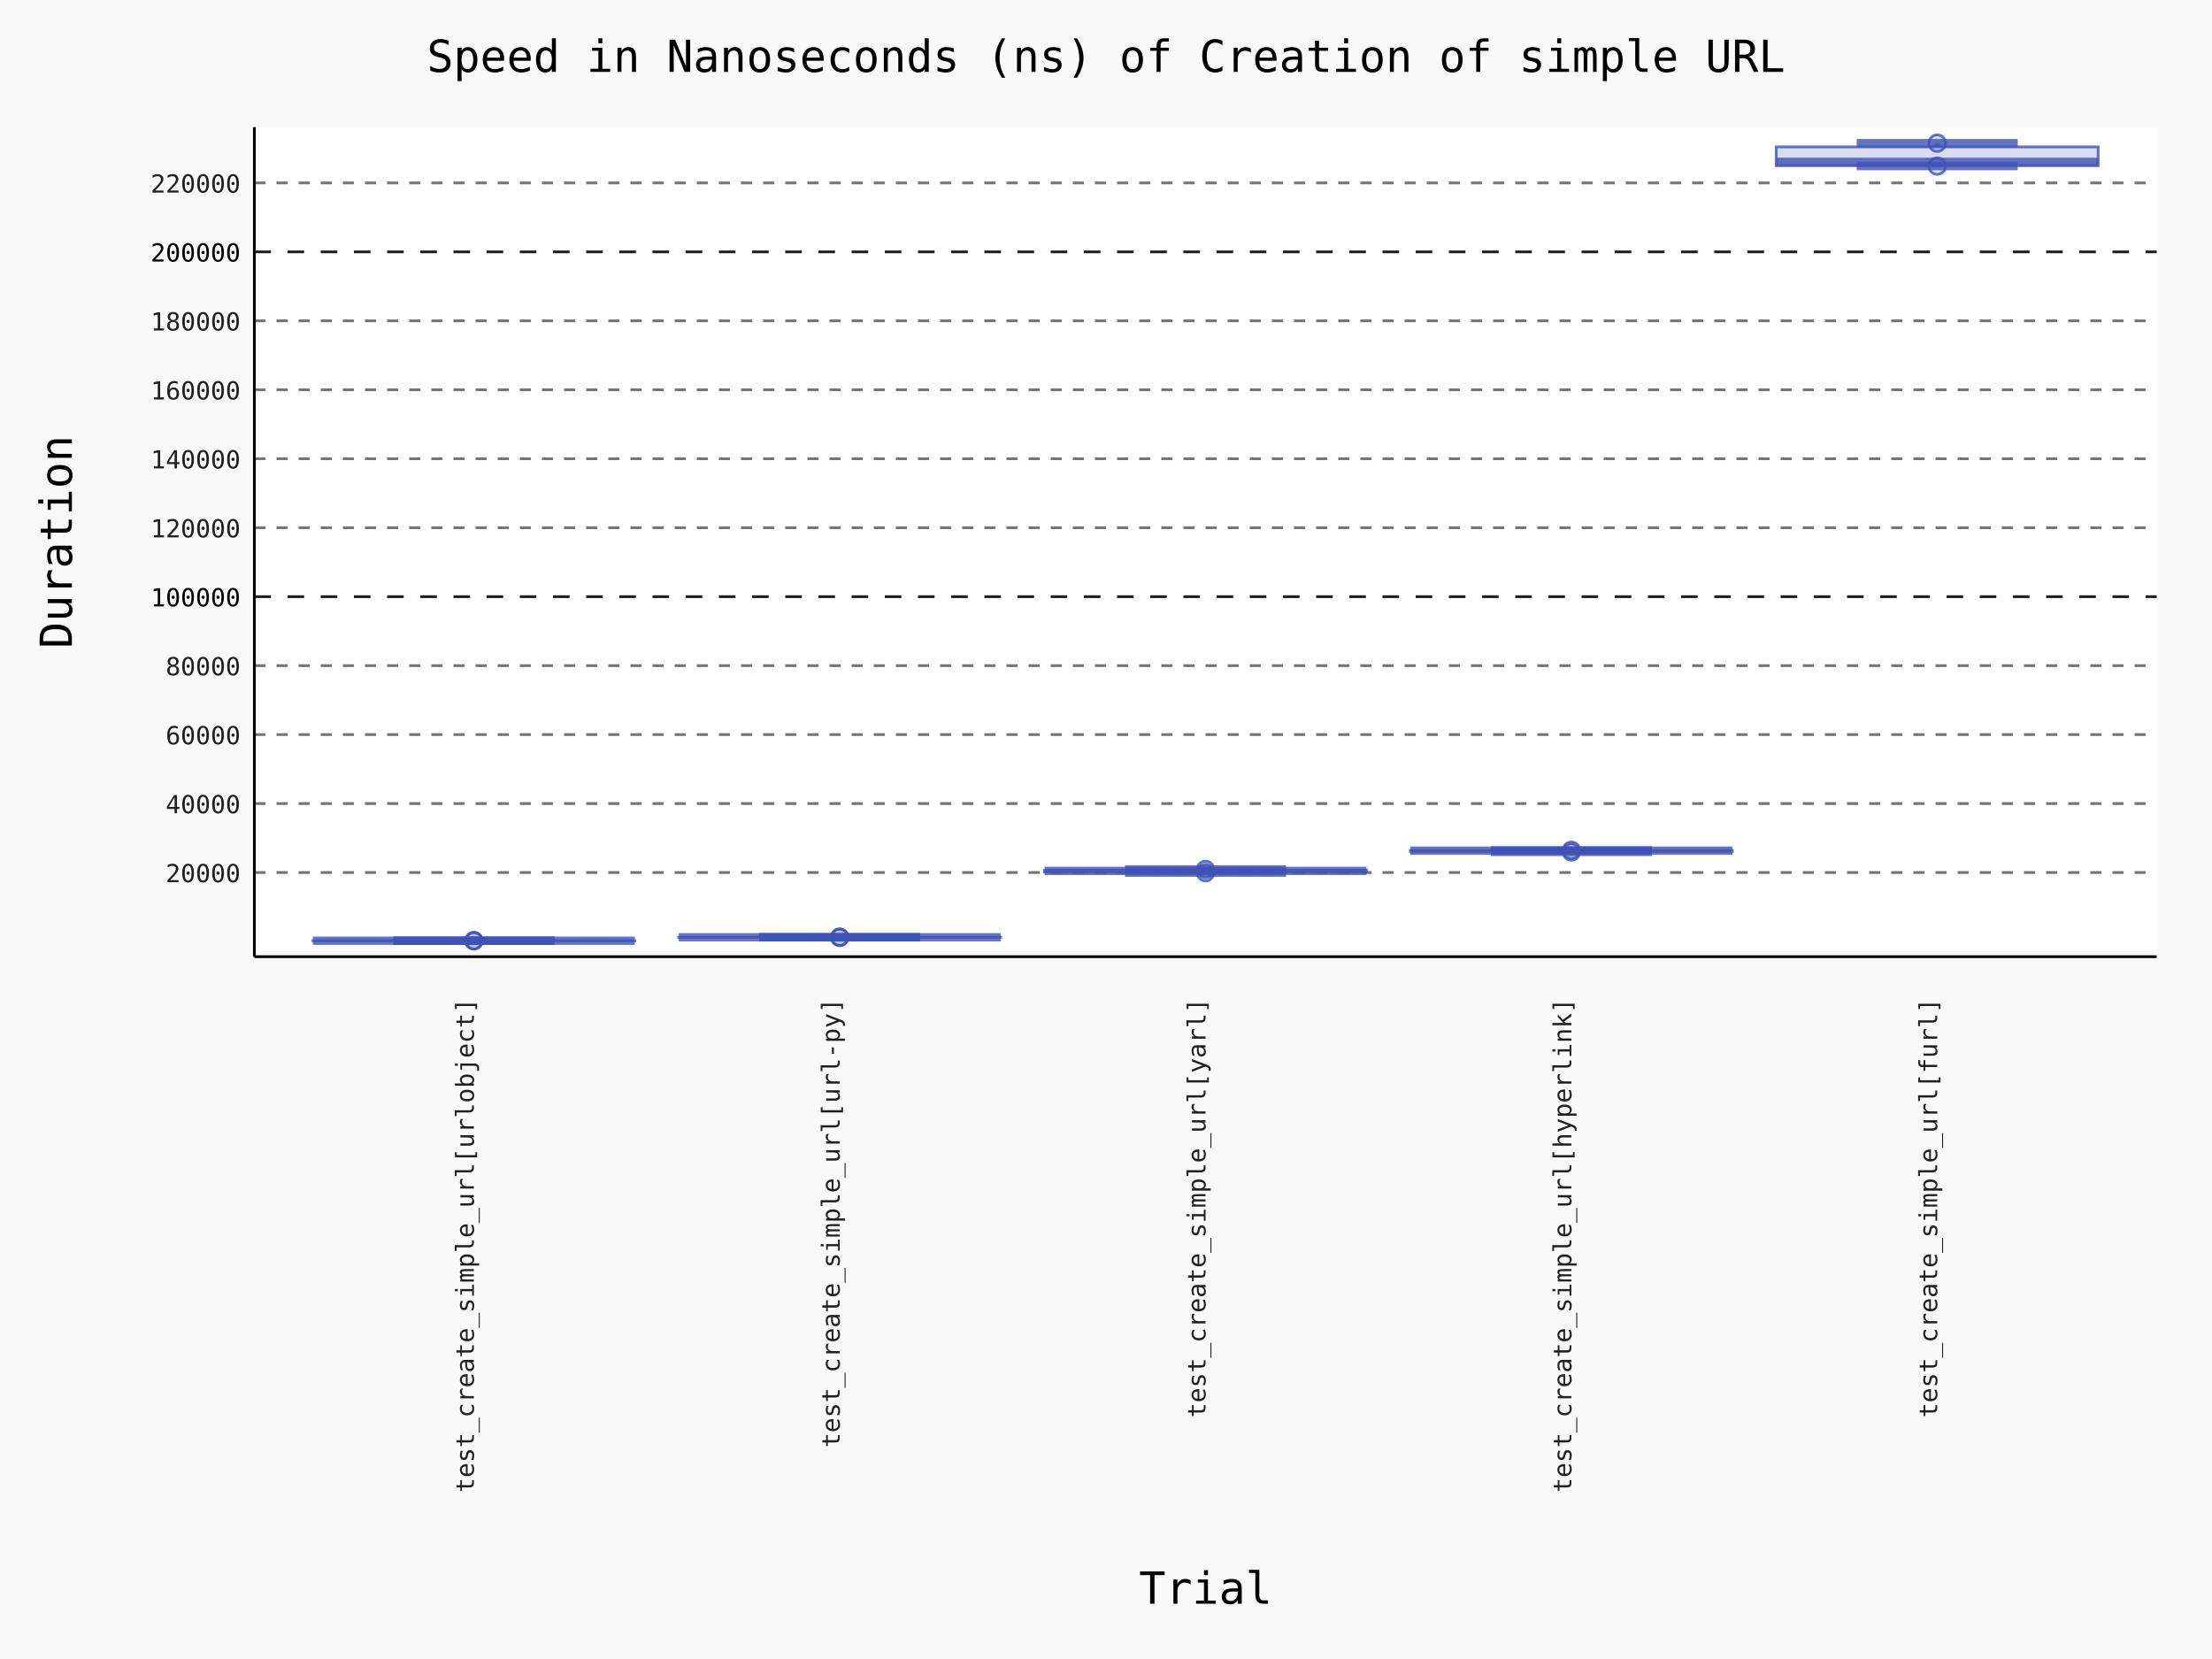
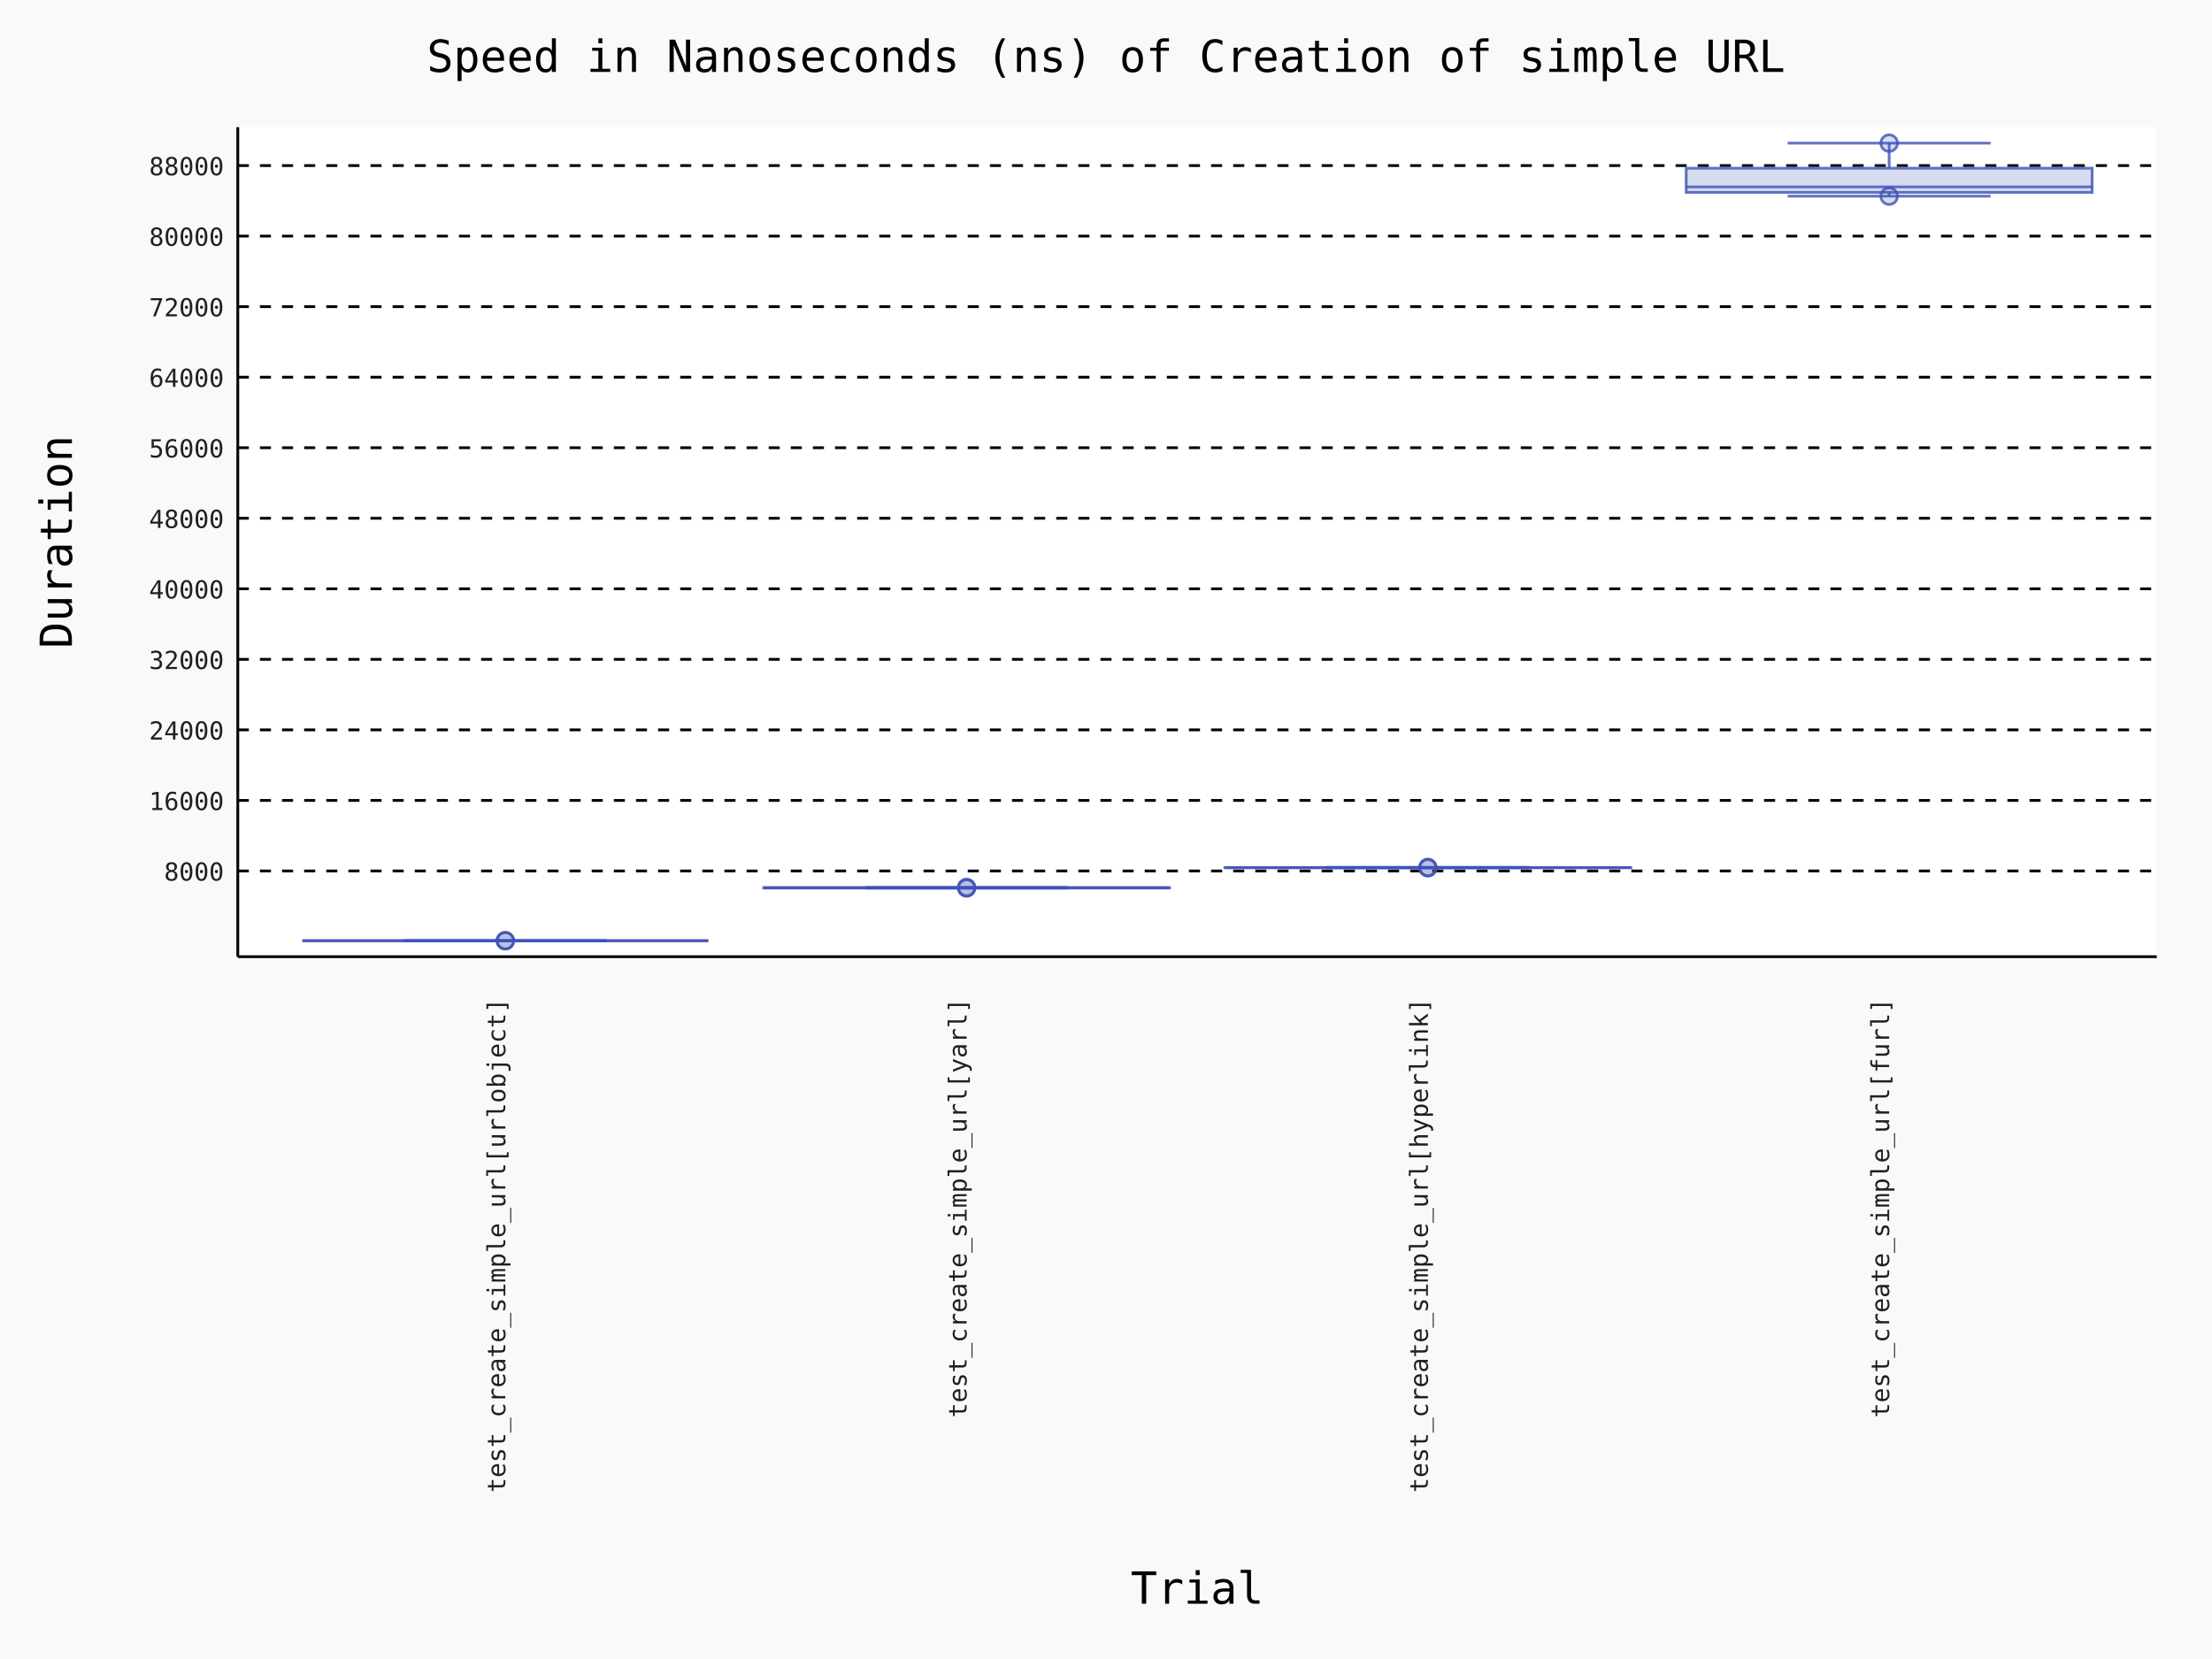
- <svg xmlns="http://www.w3.org/2000/svg" class="pygal-chart" id="chart-6a1570f0-c2cc-4d1f-b0f5-aa2cb2495b7a" viewBox="0 0 800 600">
+ <svg xmlns="http://www.w3.org/2000/svg" id="chart-e325ed8b-b4dc-464c-9e55-f13a89bce303" class="pygal-chart" viewBox="0 0 800 600">
  <defs>
-     <style type="text/css">#chart-6a1570f0-c2cc-4d1f-b0f5-aa2cb2495b7a{-webkit-user-select:none;-webkit-font-smoothing:antialiased;font-family:Consolas,"Deja Vu Sans Mono","Bitstream Vera Sans Mono","Courier New",monospace}#chart-6a1570f0-c2cc-4d1f-b0f5-aa2cb2495b7a .title{font-family:Consolas,"Deja Vu Sans Mono","Bitstream Vera Sans Mono","Courier New",monospace;font-size:16px}#chart-6a1570f0-c2cc-4d1f-b0f5-aa2cb2495b7a .legends .legend text{font-family:Consolas,"Deja Vu Sans Mono","Bitstream Vera Sans Mono","Courier New",monospace;font-size:14px}#chart-6a1570f0-c2cc-4d1f-b0f5-aa2cb2495b7a .axis text{font-family:Consolas,"Deja Vu Sans Mono","Bitstream Vera Sans Mono","Courier New",monospace;font-size:10px}#chart-6a1570f0-c2cc-4d1f-b0f5-aa2cb2495b7a .axis text.major{font-family:Consolas,"Deja Vu Sans Mono","Bitstream Vera Sans Mono","Courier New",monospace;font-size:10px}#chart-6a1570f0-c2cc-4d1f-b0f5-aa2cb2495b7a .text-overlay text.value{font-family:Consolas,"Deja Vu Sans Mono","Bitstream Vera Sans Mono","Courier New",monospace;font-size:16px}#chart-6a1570f0-c2cc-4d1f-b0f5-aa2cb2495b7a .text-overlay text.label{font-family:Consolas,"Deja Vu Sans Mono","Bitstream Vera Sans Mono","Courier New",monospace;font-size:10px}#chart-6a1570f0-c2cc-4d1f-b0f5-aa2cb2495b7a .tooltip{font-family:Consolas,"Deja Vu Sans Mono","Bitstream Vera Sans Mono","Courier New",monospace;font-size:14px}#chart-6a1570f0-c2cc-4d1f-b0f5-aa2cb2495b7a text.no_data{font-family:Consolas,"Deja Vu Sans Mono","Bitstream Vera Sans Mono","Courier New",monospace;font-size:64px}
- #chart-6a1570f0-c2cc-4d1f-b0f5-aa2cb2495b7a{background-color:rgba(249,249,249,1)}#chart-6a1570f0-c2cc-4d1f-b0f5-aa2cb2495b7a path,#chart-6a1570f0-c2cc-4d1f-b0f5-aa2cb2495b7a line,#chart-6a1570f0-c2cc-4d1f-b0f5-aa2cb2495b7a rect,#chart-6a1570f0-c2cc-4d1f-b0f5-aa2cb2495b7a circle{-webkit-transition:150ms;-moz-transition:150ms;transition:150ms}#chart-6a1570f0-c2cc-4d1f-b0f5-aa2cb2495b7a .graph &gt; .background{fill:rgba(249,249,249,1)}#chart-6a1570f0-c2cc-4d1f-b0f5-aa2cb2495b7a .plot &gt; .background{fill:rgba(255,255,255,1)}#chart-6a1570f0-c2cc-4d1f-b0f5-aa2cb2495b7a .graph{fill:rgba(0,0,0,.87)}#chart-6a1570f0-c2cc-4d1f-b0f5-aa2cb2495b7a text.no_data{fill:rgba(0,0,0,1)}#chart-6a1570f0-c2cc-4d1f-b0f5-aa2cb2495b7a .title{fill:rgba(0,0,0,1)}#chart-6a1570f0-c2cc-4d1f-b0f5-aa2cb2495b7a .legends .legend text{fill:rgba(0,0,0,.87)}#chart-6a1570f0-c2cc-4d1f-b0f5-aa2cb2495b7a .legends .legend:hover text{fill:rgba(0,0,0,1)}#chart-6a1570f0-c2cc-4d1f-b0f5-aa2cb2495b7a .axis .line{stroke:rgba(0,0,0,1)}#chart-6a1570f0-c2cc-4d1f-b0f5-aa2cb2495b7a .axis .guide.line{stroke:rgba(0,0,0,.54)}#chart-6a1570f0-c2cc-4d1f-b0f5-aa2cb2495b7a .axis .major.line{stroke:rgba(0,0,0,.87)}#chart-6a1570f0-c2cc-4d1f-b0f5-aa2cb2495b7a .axis text.major{fill:rgba(0,0,0,1)}#chart-6a1570f0-c2cc-4d1f-b0f5-aa2cb2495b7a .axis.y .guides:hover .guide.line,#chart-6a1570f0-c2cc-4d1f-b0f5-aa2cb2495b7a .line-graph .axis.x .guides:hover .guide.line,#chart-6a1570f0-c2cc-4d1f-b0f5-aa2cb2495b7a .stackedline-graph .axis.x .guides:hover .guide.line,#chart-6a1570f0-c2cc-4d1f-b0f5-aa2cb2495b7a .xy-graph .axis.x .guides:hover .guide.line{stroke:rgba(0,0,0,1)}#chart-6a1570f0-c2cc-4d1f-b0f5-aa2cb2495b7a .axis .guides:hover text{fill:rgba(0,0,0,1)}#chart-6a1570f0-c2cc-4d1f-b0f5-aa2cb2495b7a .reactive{fill-opacity:.7;stroke-opacity:.8}#chart-6a1570f0-c2cc-4d1f-b0f5-aa2cb2495b7a .ci{stroke:rgba(0,0,0,.87)}#chart-6a1570f0-c2cc-4d1f-b0f5-aa2cb2495b7a .reactive.active,#chart-6a1570f0-c2cc-4d1f-b0f5-aa2cb2495b7a .active .reactive{fill-opacity:.8;stroke-opacity:.9;stroke-width:4}#chart-6a1570f0-c2cc-4d1f-b0f5-aa2cb2495b7a .ci .reactive.active{stroke-width:1.5}#chart-6a1570f0-c2cc-4d1f-b0f5-aa2cb2495b7a .series text{fill:rgba(0,0,0,1)}#chart-6a1570f0-c2cc-4d1f-b0f5-aa2cb2495b7a .tooltip rect{fill:rgba(255,255,255,1);stroke:rgba(0,0,0,1);-webkit-transition:opacity 150ms;-moz-transition:opacity 150ms;transition:opacity 150ms}#chart-6a1570f0-c2cc-4d1f-b0f5-aa2cb2495b7a .tooltip .label{fill:rgba(0,0,0,.87)}#chart-6a1570f0-c2cc-4d1f-b0f5-aa2cb2495b7a .tooltip .label{fill:rgba(0,0,0,.87)}#chart-6a1570f0-c2cc-4d1f-b0f5-aa2cb2495b7a .tooltip .legend{font-size:.8em;fill:rgba(0,0,0,.54)}#chart-6a1570f0-c2cc-4d1f-b0f5-aa2cb2495b7a .tooltip .x_label{font-size:.6em;fill:rgba(0,0,0,1)}#chart-6a1570f0-c2cc-4d1f-b0f5-aa2cb2495b7a .tooltip .xlink{font-size:.5em;text-decoration:underline}#chart-6a1570f0-c2cc-4d1f-b0f5-aa2cb2495b7a .tooltip .value{font-size:1.5em}#chart-6a1570f0-c2cc-4d1f-b0f5-aa2cb2495b7a .bound{font-size:.5em}#chart-6a1570f0-c2cc-4d1f-b0f5-aa2cb2495b7a .max-value{font-size:.75em;fill:rgba(0,0,0,.54)}#chart-6a1570f0-c2cc-4d1f-b0f5-aa2cb2495b7a .map-element{fill:rgba(255,255,255,1);stroke:rgba(0,0,0,.54) !important}#chart-6a1570f0-c2cc-4d1f-b0f5-aa2cb2495b7a .map-element .reactive{fill-opacity:inherit;stroke-opacity:inherit}#chart-6a1570f0-c2cc-4d1f-b0f5-aa2cb2495b7a .color-0,#chart-6a1570f0-c2cc-4d1f-b0f5-aa2cb2495b7a .color-0 a:visited{stroke:#3F51B5;fill:#3F51B5}#chart-6a1570f0-c2cc-4d1f-b0f5-aa2cb2495b7a .color-1,#chart-6a1570f0-c2cc-4d1f-b0f5-aa2cb2495b7a .color-1 a:visited{stroke:#3F51B5;fill:#3F51B5}#chart-6a1570f0-c2cc-4d1f-b0f5-aa2cb2495b7a .color-2,#chart-6a1570f0-c2cc-4d1f-b0f5-aa2cb2495b7a .color-2 a:visited{stroke:#3F51B5;fill:#3F51B5}#chart-6a1570f0-c2cc-4d1f-b0f5-aa2cb2495b7a .color-3,#chart-6a1570f0-c2cc-4d1f-b0f5-aa2cb2495b7a .color-3 a:visited{stroke:#3F51B5;fill:#3F51B5}#chart-6a1570f0-c2cc-4d1f-b0f5-aa2cb2495b7a .color-4,#chart-6a1570f0-c2cc-4d1f-b0f5-aa2cb2495b7a .color-4 a:visited{stroke:#3F51B5;fill:#3F51B5}#chart-6a1570f0-c2cc-4d1f-b0f5-aa2cb2495b7a .text-overlay .color-0 text{fill:black}#chart-6a1570f0-c2cc-4d1f-b0f5-aa2cb2495b7a .text-overlay .color-1 text{fill:black}#chart-6a1570f0-c2cc-4d1f-b0f5-aa2cb2495b7a .text-overlay .color-2 text{fill:black}#chart-6a1570f0-c2cc-4d1f-b0f5-aa2cb2495b7a .text-overlay .color-3 text{fill:black}#chart-6a1570f0-c2cc-4d1f-b0f5-aa2cb2495b7a .text-overlay .color-4 text{fill:black}
- #chart-6a1570f0-c2cc-4d1f-b0f5-aa2cb2495b7a text.no_data{text-anchor:middle}#chart-6a1570f0-c2cc-4d1f-b0f5-aa2cb2495b7a .guide.line{fill:none}#chart-6a1570f0-c2cc-4d1f-b0f5-aa2cb2495b7a .centered{text-anchor:middle}#chart-6a1570f0-c2cc-4d1f-b0f5-aa2cb2495b7a .title{text-anchor:middle}#chart-6a1570f0-c2cc-4d1f-b0f5-aa2cb2495b7a .legends .legend text{fill-opacity:1}#chart-6a1570f0-c2cc-4d1f-b0f5-aa2cb2495b7a .axis.x text{text-anchor:middle}#chart-6a1570f0-c2cc-4d1f-b0f5-aa2cb2495b7a .axis.x:not(.web) text[transform]{text-anchor:start}#chart-6a1570f0-c2cc-4d1f-b0f5-aa2cb2495b7a .axis.x:not(.web) text[transform].backwards{text-anchor:end}#chart-6a1570f0-c2cc-4d1f-b0f5-aa2cb2495b7a .axis.y text{text-anchor:end}#chart-6a1570f0-c2cc-4d1f-b0f5-aa2cb2495b7a .axis.y text[transform].backwards{text-anchor:start}#chart-6a1570f0-c2cc-4d1f-b0f5-aa2cb2495b7a .axis.y2 text{text-anchor:start}#chart-6a1570f0-c2cc-4d1f-b0f5-aa2cb2495b7a .axis.y2 text[transform].backwards{text-anchor:end}#chart-6a1570f0-c2cc-4d1f-b0f5-aa2cb2495b7a .axis .guide.line{stroke-dasharray:4,4}#chart-6a1570f0-c2cc-4d1f-b0f5-aa2cb2495b7a .axis .major.guide.line{stroke-dasharray:6,6}#chart-6a1570f0-c2cc-4d1f-b0f5-aa2cb2495b7a .horizontal .axis.y .guide.line,#chart-6a1570f0-c2cc-4d1f-b0f5-aa2cb2495b7a .horizontal .axis.y2 .guide.line,#chart-6a1570f0-c2cc-4d1f-b0f5-aa2cb2495b7a .vertical .axis.x .guide.line{opacity:0}#chart-6a1570f0-c2cc-4d1f-b0f5-aa2cb2495b7a .horizontal .axis.always_show .guide.line,#chart-6a1570f0-c2cc-4d1f-b0f5-aa2cb2495b7a .vertical .axis.always_show .guide.line{opacity:1 !important}#chart-6a1570f0-c2cc-4d1f-b0f5-aa2cb2495b7a .axis.y .guides:hover .guide.line,#chart-6a1570f0-c2cc-4d1f-b0f5-aa2cb2495b7a .axis.y2 .guides:hover .guide.line,#chart-6a1570f0-c2cc-4d1f-b0f5-aa2cb2495b7a .axis.x .guides:hover .guide.line{opacity:1}#chart-6a1570f0-c2cc-4d1f-b0f5-aa2cb2495b7a .axis .guides:hover text{opacity:1}#chart-6a1570f0-c2cc-4d1f-b0f5-aa2cb2495b7a .nofill{fill:none}#chart-6a1570f0-c2cc-4d1f-b0f5-aa2cb2495b7a .subtle-fill{fill-opacity:.2}#chart-6a1570f0-c2cc-4d1f-b0f5-aa2cb2495b7a .dot{stroke-width:1px;fill-opacity:1}#chart-6a1570f0-c2cc-4d1f-b0f5-aa2cb2495b7a .dot.active{stroke-width:5px}#chart-6a1570f0-c2cc-4d1f-b0f5-aa2cb2495b7a .dot.negative{fill:transparent}#chart-6a1570f0-c2cc-4d1f-b0f5-aa2cb2495b7a text,#chart-6a1570f0-c2cc-4d1f-b0f5-aa2cb2495b7a tspan{stroke:none !important}#chart-6a1570f0-c2cc-4d1f-b0f5-aa2cb2495b7a .series text.active{opacity:1}#chart-6a1570f0-c2cc-4d1f-b0f5-aa2cb2495b7a .tooltip rect{fill-opacity:.95;stroke-width:.5}#chart-6a1570f0-c2cc-4d1f-b0f5-aa2cb2495b7a .tooltip text{fill-opacity:1}#chart-6a1570f0-c2cc-4d1f-b0f5-aa2cb2495b7a .showable{visibility:hidden}#chart-6a1570f0-c2cc-4d1f-b0f5-aa2cb2495b7a .showable.shown{visibility:visible}#chart-6a1570f0-c2cc-4d1f-b0f5-aa2cb2495b7a .gauge-background{fill:rgba(229,229,229,1);stroke:none}#chart-6a1570f0-c2cc-4d1f-b0f5-aa2cb2495b7a .bg-lines{stroke:rgba(249,249,249,1);stroke-width:2px}
+     <style type="text/css">#chart-e325ed8b-b4dc-464c-9e55-f13a89bce303{-webkit-user-select:none;-webkit-font-smoothing:antialiased;font-family:Consolas,"Deja Vu Sans Mono","Bitstream Vera Sans Mono","Courier New",monospace}#chart-e325ed8b-b4dc-464c-9e55-f13a89bce303 .title{font-family:Consolas,"Deja Vu Sans Mono","Bitstream Vera Sans Mono","Courier New",monospace;font-size:16px}#chart-e325ed8b-b4dc-464c-9e55-f13a89bce303 .legends .legend text{font-family:Consolas,"Deja Vu Sans Mono","Bitstream Vera Sans Mono","Courier New",monospace;font-size:14px}#chart-e325ed8b-b4dc-464c-9e55-f13a89bce303 .axis text{font-family:Consolas,"Deja Vu Sans Mono","Bitstream Vera Sans Mono","Courier New",monospace;font-size:10px}#chart-e325ed8b-b4dc-464c-9e55-f13a89bce303 .axis text.major{font-family:Consolas,"Deja Vu Sans Mono","Bitstream Vera Sans Mono","Courier New",monospace;font-size:10px}#chart-e325ed8b-b4dc-464c-9e55-f13a89bce303 .text-overlay text.value{font-family:Consolas,"Deja Vu Sans Mono","Bitstream Vera Sans Mono","Courier New",monospace;font-size:16px}#chart-e325ed8b-b4dc-464c-9e55-f13a89bce303 .text-overlay text.label{font-family:Consolas,"Deja Vu Sans Mono","Bitstream Vera Sans Mono","Courier New",monospace;font-size:10px}#chart-e325ed8b-b4dc-464c-9e55-f13a89bce303 .tooltip{font-family:Consolas,"Deja Vu Sans Mono","Bitstream Vera Sans Mono","Courier New",monospace;font-size:14px}#chart-e325ed8b-b4dc-464c-9e55-f13a89bce303 text.no_data{font-family:Consolas,"Deja Vu Sans Mono","Bitstream Vera Sans Mono","Courier New",monospace;font-size:64px}
+ #chart-e325ed8b-b4dc-464c-9e55-f13a89bce303{background-color:rgba(249,249,249,1)}#chart-e325ed8b-b4dc-464c-9e55-f13a89bce303 path,#chart-e325ed8b-b4dc-464c-9e55-f13a89bce303 line,#chart-e325ed8b-b4dc-464c-9e55-f13a89bce303 rect,#chart-e325ed8b-b4dc-464c-9e55-f13a89bce303 circle{-webkit-transition:150ms;-moz-transition:150ms;transition:150ms}#chart-e325ed8b-b4dc-464c-9e55-f13a89bce303 .graph &gt; .background{fill:rgba(249,249,249,1)}#chart-e325ed8b-b4dc-464c-9e55-f13a89bce303 .plot &gt; .background{fill:rgba(255,255,255,1)}#chart-e325ed8b-b4dc-464c-9e55-f13a89bce303 .graph{fill:rgba(0,0,0,.87)}#chart-e325ed8b-b4dc-464c-9e55-f13a89bce303 text.no_data{fill:rgba(0,0,0,1)}#chart-e325ed8b-b4dc-464c-9e55-f13a89bce303 .title{fill:rgba(0,0,0,1)}#chart-e325ed8b-b4dc-464c-9e55-f13a89bce303 .legends .legend text{fill:rgba(0,0,0,.87)}#chart-e325ed8b-b4dc-464c-9e55-f13a89bce303 .legends .legend:hover text{fill:rgba(0,0,0,1)}#chart-e325ed8b-b4dc-464c-9e55-f13a89bce303 .axis .line{stroke:rgba(0,0,0,1)}#chart-e325ed8b-b4dc-464c-9e55-f13a89bce303 .axis .guide.line{stroke:rgba(0,0,0,.54)}#chart-e325ed8b-b4dc-464c-9e55-f13a89bce303 .axis .major.line{stroke:rgba(0,0,0,.87)}#chart-e325ed8b-b4dc-464c-9e55-f13a89bce303 .axis text.major{fill:rgba(0,0,0,1)}#chart-e325ed8b-b4dc-464c-9e55-f13a89bce303 .axis.y .guides:hover .guide.line,#chart-e325ed8b-b4dc-464c-9e55-f13a89bce303 .line-graph .axis.x .guides:hover .guide.line,#chart-e325ed8b-b4dc-464c-9e55-f13a89bce303 .stackedline-graph .axis.x .guides:hover .guide.line,#chart-e325ed8b-b4dc-464c-9e55-f13a89bce303 .xy-graph .axis.x .guides:hover .guide.line{stroke:rgba(0,0,0,1)}#chart-e325ed8b-b4dc-464c-9e55-f13a89bce303 .axis .guides:hover text{fill:rgba(0,0,0,1)}#chart-e325ed8b-b4dc-464c-9e55-f13a89bce303 .reactive{fill-opacity:.7;stroke-opacity:.8;stroke-width:1}#chart-e325ed8b-b4dc-464c-9e55-f13a89bce303 .ci{stroke:rgba(0,0,0,.87)}#chart-e325ed8b-b4dc-464c-9e55-f13a89bce303 .reactive.active,#chart-e325ed8b-b4dc-464c-9e55-f13a89bce303 .active .reactive{fill-opacity:.8;stroke-opacity:.9;stroke-width:4}#chart-e325ed8b-b4dc-464c-9e55-f13a89bce303 .ci .reactive.active{stroke-width:1.5}#chart-e325ed8b-b4dc-464c-9e55-f13a89bce303 .series text{fill:rgba(0,0,0,1)}#chart-e325ed8b-b4dc-464c-9e55-f13a89bce303 .tooltip rect{fill:rgba(255,255,255,1);stroke:rgba(0,0,0,1);-webkit-transition:opacity 150ms;-moz-transition:opacity 150ms;transition:opacity 150ms}#chart-e325ed8b-b4dc-464c-9e55-f13a89bce303 .tooltip .label{fill:rgba(0,0,0,.87)}#chart-e325ed8b-b4dc-464c-9e55-f13a89bce303 .tooltip .label{fill:rgba(0,0,0,.87)}#chart-e325ed8b-b4dc-464c-9e55-f13a89bce303 .tooltip .legend{font-size:.8em;fill:rgba(0,0,0,.54)}#chart-e325ed8b-b4dc-464c-9e55-f13a89bce303 .tooltip .x_label{font-size:.6em;fill:rgba(0,0,0,1)}#chart-e325ed8b-b4dc-464c-9e55-f13a89bce303 .tooltip .xlink{font-size:.5em;text-decoration:underline}#chart-e325ed8b-b4dc-464c-9e55-f13a89bce303 .tooltip .value{font-size:1.5em}#chart-e325ed8b-b4dc-464c-9e55-f13a89bce303 .bound{font-size:.5em}#chart-e325ed8b-b4dc-464c-9e55-f13a89bce303 .max-value{font-size:.75em;fill:rgba(0,0,0,.54)}#chart-e325ed8b-b4dc-464c-9e55-f13a89bce303 .map-element{fill:rgba(255,255,255,1);stroke:rgba(0,0,0,.54) !important}#chart-e325ed8b-b4dc-464c-9e55-f13a89bce303 .map-element .reactive{fill-opacity:inherit;stroke-opacity:inherit}#chart-e325ed8b-b4dc-464c-9e55-f13a89bce303 .color-0,#chart-e325ed8b-b4dc-464c-9e55-f13a89bce303 .color-0 a:visited{stroke:#3F51B5;fill:#3F51B5}#chart-e325ed8b-b4dc-464c-9e55-f13a89bce303 .color-1,#chart-e325ed8b-b4dc-464c-9e55-f13a89bce303 .color-1 a:visited{stroke:#3F51B5;fill:#3F51B5}#chart-e325ed8b-b4dc-464c-9e55-f13a89bce303 .color-2,#chart-e325ed8b-b4dc-464c-9e55-f13a89bce303 .color-2 a:visited{stroke:#3F51B5;fill:#3F51B5}#chart-e325ed8b-b4dc-464c-9e55-f13a89bce303 .color-3,#chart-e325ed8b-b4dc-464c-9e55-f13a89bce303 .color-3 a:visited{stroke:#3F51B5;fill:#3F51B5}#chart-e325ed8b-b4dc-464c-9e55-f13a89bce303 .text-overlay .color-0 text{fill:black}#chart-e325ed8b-b4dc-464c-9e55-f13a89bce303 .text-overlay .color-1 text{fill:black}#chart-e325ed8b-b4dc-464c-9e55-f13a89bce303 .text-overlay .color-2 text{fill:black}#chart-e325ed8b-b4dc-464c-9e55-f13a89bce303 .text-overlay .color-3 text{fill:black}
+ #chart-e325ed8b-b4dc-464c-9e55-f13a89bce303 text.no_data{text-anchor:middle}#chart-e325ed8b-b4dc-464c-9e55-f13a89bce303 .guide.line{fill:none}#chart-e325ed8b-b4dc-464c-9e55-f13a89bce303 .centered{text-anchor:middle}#chart-e325ed8b-b4dc-464c-9e55-f13a89bce303 .title{text-anchor:middle}#chart-e325ed8b-b4dc-464c-9e55-f13a89bce303 .legends .legend text{fill-opacity:1}#chart-e325ed8b-b4dc-464c-9e55-f13a89bce303 .axis.x text{text-anchor:middle}#chart-e325ed8b-b4dc-464c-9e55-f13a89bce303 .axis.x:not(.web) text[transform]{text-anchor:start}#chart-e325ed8b-b4dc-464c-9e55-f13a89bce303 .axis.x:not(.web) text[transform].backwards{text-anchor:end}#chart-e325ed8b-b4dc-464c-9e55-f13a89bce303 .axis.y text{text-anchor:end}#chart-e325ed8b-b4dc-464c-9e55-f13a89bce303 .axis.y text[transform].backwards{text-anchor:start}#chart-e325ed8b-b4dc-464c-9e55-f13a89bce303 .axis.y2 text{text-anchor:start}#chart-e325ed8b-b4dc-464c-9e55-f13a89bce303 .axis.y2 text[transform].backwards{text-anchor:end}#chart-e325ed8b-b4dc-464c-9e55-f13a89bce303 .axis .guide.line{stroke-dasharray:4,4;stroke:black}#chart-e325ed8b-b4dc-464c-9e55-f13a89bce303 .axis .major.guide.line{stroke-dasharray:6,6;stroke:black}#chart-e325ed8b-b4dc-464c-9e55-f13a89bce303 .horizontal .axis.y .guide.line,#chart-e325ed8b-b4dc-464c-9e55-f13a89bce303 .horizontal .axis.y2 .guide.line,#chart-e325ed8b-b4dc-464c-9e55-f13a89bce303 .vertical .axis.x .guide.line{opacity:0}#chart-e325ed8b-b4dc-464c-9e55-f13a89bce303 .horizontal .axis.always_show .guide.line,#chart-e325ed8b-b4dc-464c-9e55-f13a89bce303 .vertical .axis.always_show .guide.line{opacity:1 !important}#chart-e325ed8b-b4dc-464c-9e55-f13a89bce303 .axis.y .guides:hover .guide.line,#chart-e325ed8b-b4dc-464c-9e55-f13a89bce303 .axis.y2 .guides:hover .guide.line,#chart-e325ed8b-b4dc-464c-9e55-f13a89bce303 .axis.x .guides:hover .guide.line{opacity:1}#chart-e325ed8b-b4dc-464c-9e55-f13a89bce303 .axis .guides:hover text{opacity:1}#chart-e325ed8b-b4dc-464c-9e55-f13a89bce303 .nofill{fill:none}#chart-e325ed8b-b4dc-464c-9e55-f13a89bce303 .subtle-fill{fill-opacity:.2}#chart-e325ed8b-b4dc-464c-9e55-f13a89bce303 .dot{stroke-width:1px;fill-opacity:1;stroke-opacity:1}#chart-e325ed8b-b4dc-464c-9e55-f13a89bce303 .dot.active{stroke-width:5px}#chart-e325ed8b-b4dc-464c-9e55-f13a89bce303 .dot.negative{fill:transparent}#chart-e325ed8b-b4dc-464c-9e55-f13a89bce303 text,#chart-e325ed8b-b4dc-464c-9e55-f13a89bce303 tspan{stroke:none !important}#chart-e325ed8b-b4dc-464c-9e55-f13a89bce303 .series text.active{opacity:1}#chart-e325ed8b-b4dc-464c-9e55-f13a89bce303 .tooltip rect{fill-opacity:.95;stroke-width:.5}#chart-e325ed8b-b4dc-464c-9e55-f13a89bce303 .tooltip text{fill-opacity:1}#chart-e325ed8b-b4dc-464c-9e55-f13a89bce303 .showable{visibility:hidden}#chart-e325ed8b-b4dc-464c-9e55-f13a89bce303 .showable.shown{visibility:visible}#chart-e325ed8b-b4dc-464c-9e55-f13a89bce303 .gauge-background{fill:rgba(229,229,229,1);stroke:none}#chart-e325ed8b-b4dc-464c-9e55-f13a89bce303 .bg-lines{stroke:rgba(249,249,249,1);stroke-width:2px}
.tooltip .value{font-size:1em !important}.axis text{font-size:9px !important}</style>
  </defs>
  <g class="graph custombox-graph vertical">
-     <rect class="background" height="600" width="800" x="0" y="0" />
-     <g class="plot" transform="translate(92, 46)">
-       <rect class="background" height="300.0" width="688.0" x="0" y="0" />
+     <rect x="0" y="0" width="800" height="600" class="background" />
+     <g transform="translate(86, 46)" class="plot">
+       <rect x="0" y="0" width="694.0" height="300.0" class="background" />
      <g class="axis y always_show">
-         <path class="line" d="M0 300 h688" />
+         <path d="M0 300 h694" class="line" />
        <g class="guides">
-           <path class="guide line" d="M0 269.557 h688" />
-           <text class="" x="-5" y="273.057">20000</text>
+           <path d="M0 268.991 h694" class="guide line" />
+           <text x="-5" y="272.491" class="">8000</text>
        </g>
        <g class="guides">
-           <path class="guide line" d="M0 244.616 h688" />
-           <text class="" x="-5" y="248.116">40000</text>
+           <path d="M0 243.481 h694" class="guide line" />
+           <text x="-5" y="246.981" class="">16000</text>
        </g>
        <g class="guides">
-           <path class="guide line" d="M0 219.676 h688" />
-           <text class="" x="-5" y="223.176">60000</text>
+           <path d="M0 217.97 h694" class="guide line" />
+           <text x="-5" y="221.47" class="">24000</text>
        </g>
        <g class="guides">
-           <path class="guide line" d="M0 194.735 h688" />
-           <text class="" x="-5" y="198.235">80000</text>
+           <path d="M0 192.459 h694" class="guide line" />
+           <text x="-5" y="195.959" class="">32000</text>
        </g>
        <g class="guides">
-           <path class="major guide line" d="M0 169.794 h688" />
-           <text class="major" x="-5" y="173.294">100000</text>
+           <path d="M0 166.949 h694" class="guide line" />
+           <text x="-5" y="170.449" class="">40000</text>
        </g>
        <g class="guides">
-           <path class="guide line" d="M0 144.853 h688" />
-           <text class="" x="-5" y="148.353">120000</text>
+           <path d="M0 141.438 h694" class="guide line" />
+           <text x="-5" y="144.938" class="">48000</text>
        </g>
        <g class="guides">
-           <path class="guide line" d="M0 119.913 h688" />
-           <text class="" x="-5" y="123.413">140000</text>
+           <path d="M0 115.927 h694" class="guide line" />
+           <text x="-5" y="119.427" class="">56000</text>
        </g>
        <g class="guides">
-           <path class="guide line" d="M0 94.972 h688" />
-           <text class="" x="-5" y="98.472">160000</text>
+           <path d="M0 90.417 h694" class="guide line" />
+           <text x="-5" y="93.917" class="">64000</text>
        </g>
        <g class="guides">
-           <path class="guide line" d="M0 70.031 h688" />
-           <text class="" x="-5" y="73.531">180000</text>
+           <path d="M0 64.906 h694" class="guide line" />
+           <text x="-5" y="68.406" class="">72000</text>
        </g>
        <g class="guides">
-           <path class="major guide line" d="M0 45.091 h688" />
-           <text class="major" x="-5" y="48.591">200000</text>
+           <path d="M0 39.395 h694" class="guide line" />
+           <text x="-5" y="42.895" class="">80000</text>
        </g>
        <g class="guides">
-           <path class="guide line" d="M0 20.15 h688" />
-           <text class="" x="-5" y="23.65">220000</text>
+           <path d="M0 13.885 h694" class="guide line" />
+           <text x="-5" y="17.385" class="">88000</text>
        </g>
      </g>
      <g class="axis x">
-         <path class="line" d="M0 0 v300" />
+         <path d="M0 0 v300" class="line" />
        <g class="guides">
-           <path class="guide line" d="M79.385 0 v300" />
-           <text class="backwards" transform="rotate(270 79.38461 315)" x="79.385" y="315.0">test_create_simple_url[urlobject]</text>
+           <path d="M96.76 0 v300" class="guide line" />
+           <text x="96.76" y="315.0" class="backwards" transform="rotate(270 96.75961 315)">test_create_simple_url[urlobject]</text>
        </g>
        <g class="guides">
-           <path class="guide line" d="M211.692 0 v300" />
-           <text class="backwards" transform="rotate(270 211.6923 315)" x="211.692" y="315.0">test_create_simple_url[url-py]</text>
+           <path d="M263.587 0 v300" class="guide line" />
+           <text x="263.587" y="315.0" class="backwards" transform="rotate(270 263.5865 315)">test_create_simple_url[yarl]</text>
        </g>
        <g class="guides">
-           <path class="guide line" d="M344 0 v300" />
-           <text class="backwards" transform="rotate(270 344 315)" x="344.0" y="315.0">test_create_simple_url[yarl]</text>
+           <path d="M430.413 0 v300" class="guide line" />
+           <text x="430.413" y="315.0" class="backwards" transform="rotate(270 430.4135 315)">test_create_simple_url[hyperlink]</text>
        </g>
        <g class="guides">
-           <path class="guide line" d="M476.308 0 v300" />
-           <text class="backwards" transform="rotate(270 476.3077 315)" x="476.308" y="315.0">test_create_simple_url[hyperlink]</text>
-         </g>
-         <g class="guides">
-           <path class="guide line" d="M608.615 0 v300" />
-           <text class="backwards" transform="rotate(270 608.6154 315)" x="608.615" y="315.0">test_create_simple_url[furl]</text>
+           <path d="M597.24 0 v300" class="guide line" />
+           <text x="597.24" y="315.0" class="backwards" transform="rotate(270 597.2404 315)">test_create_simple_url[furl]</text>
        </g>
      </g>
      <g class="series serie-0 color-0">
        <g class="boxes">
          <g class="box">
-             <path class="reactive tooltip-trigger" d="M50.277 294.23 L108.492 294.23" stroke-width="3" />
-             <path class="reactive tooltip-trigger" d="M21.169 294.229 L137.6 294.229" stroke-width="3" />
-             <path class="reactive tooltip-trigger" d="M50.277 294.227 L108.492 294.227" stroke-width="3" />
-             <path class="reactive tooltip-trigger" d="M79.385 294.23 L79.385 294.23" stroke-width="2" />
-             <path class="reactive tooltip-trigger" d="M79.385 294.227 L79.385 294.228" stroke-width="2" />
-             <rect class="subtle-fill reactive tooltip-trigger" height="0.002" width="116.431" x="21.169" y="294.228" />
-             <circle class="subtle-fill reactive tooltip-trigger" cx="79.385" cy="294.23" r="3" />
-             <circle class="subtle-fill reactive tooltip-trigger" cx="79.385" cy="294.227" r="3" />
+             <path stroke-width="3" d="M60.058 294.228 L133.462 294.228" class="reactive tooltip-trigger" />
+             <path stroke-width="3" d="M23.356 294.228 L170.163 294.228" class="reactive tooltip-trigger" />
+             <path stroke-width="3" d="M60.058 294.227 L133.462 294.227" class="reactive tooltip-trigger" />
+             <path stroke-width="2" d="M96.76 294.228 L96.76 294.228" class="reactive tooltip-trigger" />
+             <path stroke-width="2" d="M96.76 294.227 L96.76 294.227" class="reactive tooltip-trigger" />
+             <rect x="23.356" y="294.227" height="0.001" width="146.808" class="subtle-fill reactive tooltip-trigger" />
+             <circle cx="96.76" cy="294.228" r="3" class="subtle-fill reactive tooltip-trigger" />
+             <circle cx="96.76" cy="294.227" r="3" class="subtle-fill reactive tooltip-trigger" />
          </g>
        </g>
      </g>
      <g class="series serie-1 color-1">
        <g class="boxes">
          <g class="box">
-             <path class="reactive tooltip-trigger" d="M182.585 293.01 L240.8 293.01" stroke-width="3" />
-             <path class="reactive tooltip-trigger" d="M153.477 292.975 L269.908 292.975" stroke-width="3" />
-             <path class="reactive tooltip-trigger" d="M182.585 292.948 L240.8 292.948" stroke-width="3" />
-             <path class="reactive tooltip-trigger" d="M211.692 293.01 L211.692 292.998" stroke-width="2" />
-             <path class="reactive tooltip-trigger" d="M211.692 292.948 L211.692 292.965" stroke-width="2" />
-             <rect class="subtle-fill reactive tooltip-trigger" height="0.033" width="116.431" x="153.477" y="292.965" />
-             <circle class="subtle-fill reactive tooltip-trigger" cx="211.692" cy="293.01" r="3" />
-             <circle class="subtle-fill reactive tooltip-trigger" cx="211.692" cy="292.948" r="3" />
+             <path stroke-width="3" d="M226.885 275.185 L300.288 275.185" class="reactive tooltip-trigger" />
+             <path stroke-width="3" d="M190.183 275.111 L336.99 275.111" class="reactive tooltip-trigger" />
+             <path stroke-width="3" d="M226.885 274.945 L300.288 274.945" class="reactive tooltip-trigger" />
+             <path stroke-width="2" d="M263.587 275.185 L263.587 275.167" class="reactive tooltip-trigger" />
+             <path stroke-width="2" d="M263.587 274.945 L263.587 274.999" class="reactive tooltip-trigger" />
+             <rect x="190.183" y="274.999" height="0.168" width="146.808" class="subtle-fill reactive tooltip-trigger" />
+             <circle cx="263.587" cy="275.185" r="3" class="subtle-fill reactive tooltip-trigger" />
+             <circle cx="263.587" cy="274.945" r="3" class="subtle-fill reactive tooltip-trigger" />
          </g>
        </g>
      </g>
      <g class="series serie-2 color-2">
        <g class="boxes">
          <g class="box">
-             <path class="reactive tooltip-trigger" d="M314.892 269.616 L373.108 269.616" stroke-width="3" />
-             <path class="reactive tooltip-trigger" d="M285.785 268.974 L402.215 268.974" stroke-width="3" />
-             <path class="reactive tooltip-trigger" d="M314.892 268.434 L373.108 268.434" stroke-width="3" />
-             <path class="reactive tooltip-trigger" d="M344 269.616 L344 269.367" stroke-width="2" />
-             <path class="reactive tooltip-trigger" d="M344 268.434 L344 268.784" stroke-width="2" />
-             <rect class="subtle-fill reactive tooltip-trigger" height="0.583" width="116.431" x="285.785" y="268.784" />
-             <circle class="subtle-fill reactive tooltip-trigger" cx="344" cy="269.616" r="3" />
-             <circle class="subtle-fill reactive tooltip-trigger" cx="344" cy="268.434" r="3" />
+             <path stroke-width="3" d="M393.712 267.869 L467.115 267.869" class="reactive tooltip-trigger" />
+             <path stroke-width="3" d="M357.01 267.79 L503.817 267.79" class="reactive tooltip-trigger" />
+             <path stroke-width="3" d="M393.712 267.692 L467.115 267.692" class="reactive tooltip-trigger" />
+             <path stroke-width="2" d="M430.413 267.869 L430.413 267.817" class="reactive tooltip-trigger" />
+             <path stroke-width="2" d="M430.413 267.692 L430.413 267.744" class="reactive tooltip-trigger" />
+             <rect x="357.01" y="267.744" height="0.073" width="146.808" class="subtle-fill reactive tooltip-trigger" />
+             <circle cx="430.413" cy="267.869" r="3" class="subtle-fill reactive tooltip-trigger" />
+             <circle cx="430.413" cy="267.692" r="3" class="subtle-fill reactive tooltip-trigger" />
          </g>
        </g>
      </g>
      <g class="series serie-3 color-3">
        <g class="boxes">
          <g class="box">
-             <path class="reactive tooltip-trigger" d="M447.2 262.116 L505.415 262.116" stroke-width="3" />
-             <path class="reactive tooltip-trigger" d="M418.092 261.658 L534.523 261.658" stroke-width="3" />
-             <path class="reactive tooltip-trigger" d="M447.2 261.522 L505.415 261.522" stroke-width="3" />
-             <path class="reactive tooltip-trigger" d="M476.308 262.116 L476.308 261.919" stroke-width="2" />
-             <path class="reactive tooltip-trigger" d="M476.308 261.522 L476.308 261.57" stroke-width="2" />
-             <rect class="subtle-fill reactive tooltip-trigger" height="0.349" width="116.431" x="418.092" y="261.57" />
-             <circle class="subtle-fill reactive tooltip-trigger" cx="476.308" cy="262.116" r="3" />
-             <circle class="subtle-fill reactive tooltip-trigger" cx="476.308" cy="261.522" r="3" />
-           </g>
-         </g>
-       </g>
-       <g class="series serie-4 color-4">
-         <g class="boxes">
-           <g class="box">
-             <path class="reactive tooltip-trigger" d="M579.508 14.07 L637.723 14.07" stroke-width="3" />
-             <path class="reactive tooltip-trigger" d="M550.4 12.537 L666.831 12.537" stroke-width="3" />
-             <path class="reactive tooltip-trigger" d="M579.508 5.77 L637.723 5.77" stroke-width="3" />
-             <path class="reactive tooltip-trigger" d="M608.615 14.07 L608.615 13.927" stroke-width="2" />
-             <path class="reactive tooltip-trigger" d="M608.615 5.77 L608.615 7.126" stroke-width="2" />
-             <rect class="subtle-fill reactive tooltip-trigger" height="6.801" width="116.431" x="550.4" y="7.126" />
-             <circle class="subtle-fill reactive tooltip-trigger" cx="608.615" cy="14.07" r="3" />
-             <circle class="subtle-fill reactive tooltip-trigger" cx="608.615" cy="5.77" r="3" />
+             <path stroke-width="3" d="M560.538 24.944 L633.942 24.944" class="reactive tooltip-trigger" />
+             <path stroke-width="3" d="M523.837 21.6 L670.644 21.6" class="reactive tooltip-trigger" />
+             <path stroke-width="3" d="M560.538 5.769 L633.942 5.769" class="reactive tooltip-trigger" />
+             <path stroke-width="2" d="M597.24 24.944 L597.24 23.573" class="reactive tooltip-trigger" />
+             <path stroke-width="2" d="M597.24 5.769 L597.24 14.834" class="reactive tooltip-trigger" />
+             <rect x="523.837" y="14.834" height="8.739" width="146.808" class="subtle-fill reactive tooltip-trigger" />
+             <circle cx="597.24" cy="24.944" r="3" class="subtle-fill reactive tooltip-trigger" />
+             <circle cx="597.24" cy="5.769" r="3" class="subtle-fill reactive tooltip-trigger" />
          </g>
        </g>
      </g>
    </g>
    <g class="titles">
-       <text class="title plot_title" x="400.0" y="26">Speed in Nanoseconds (ns) of Creation of simple URL</text>
-       <text class="title" x="436.0" y="580.0">Trial</text>
-       <text class="title" transform="rotate(-90 0 196)" x="0" y="222.0">Duration</text>
+       <text x="400.0" y="26" class="title plot_title">Speed in Nanoseconds (ns) of Creation of simple URL</text>
+       <text x="433.0" y="580.0" class="title">Trial</text>
+       <text x="0" y="222.0" class="title" transform="rotate(-90 0 196)">Duration</text>
    </g>
-     <g class="plot overlay" transform="translate(92, 46)">
+     <g transform="translate(86, 46)" class="plot overlay">
      <g class="series serie-0 color-0" />
      <g class="series serie-1 color-1" />
      <g class="series serie-2 color-2" />
      <g class="series serie-3 color-3" />
-       <g class="series serie-4 color-4" />
    </g>
-     <g class="plot text-overlay" transform="translate(92, 46)">
+     <g transform="translate(86, 46)" class="plot text-overlay">
      <g class="series serie-0 color-0" />
      <g class="series serie-1 color-1" />
      <g class="series serie-2 color-2" />
      <g class="series serie-3 color-3" />
-       <g class="series serie-4 color-4" />
    </g>
-     <g class="plot tooltip-overlay" transform="translate(92, 46)">
-       <g class="tooltip" style="opacity: 0" transform="translate(0 0)">
-         <rect class="tooltip-box" height="0" rx="0" ry="0" width="0" />
+     <g transform="translate(86, 46)" class="plot tooltip-overlay">
+       <g transform="translate(0 0)" style="opacity: 0" class="tooltip">
+         <rect rx="0" ry="0" width="0" height="0" class="tooltip-box" />
        <g class="text" />
      </g>
    </g>
  </g>
</svg>
